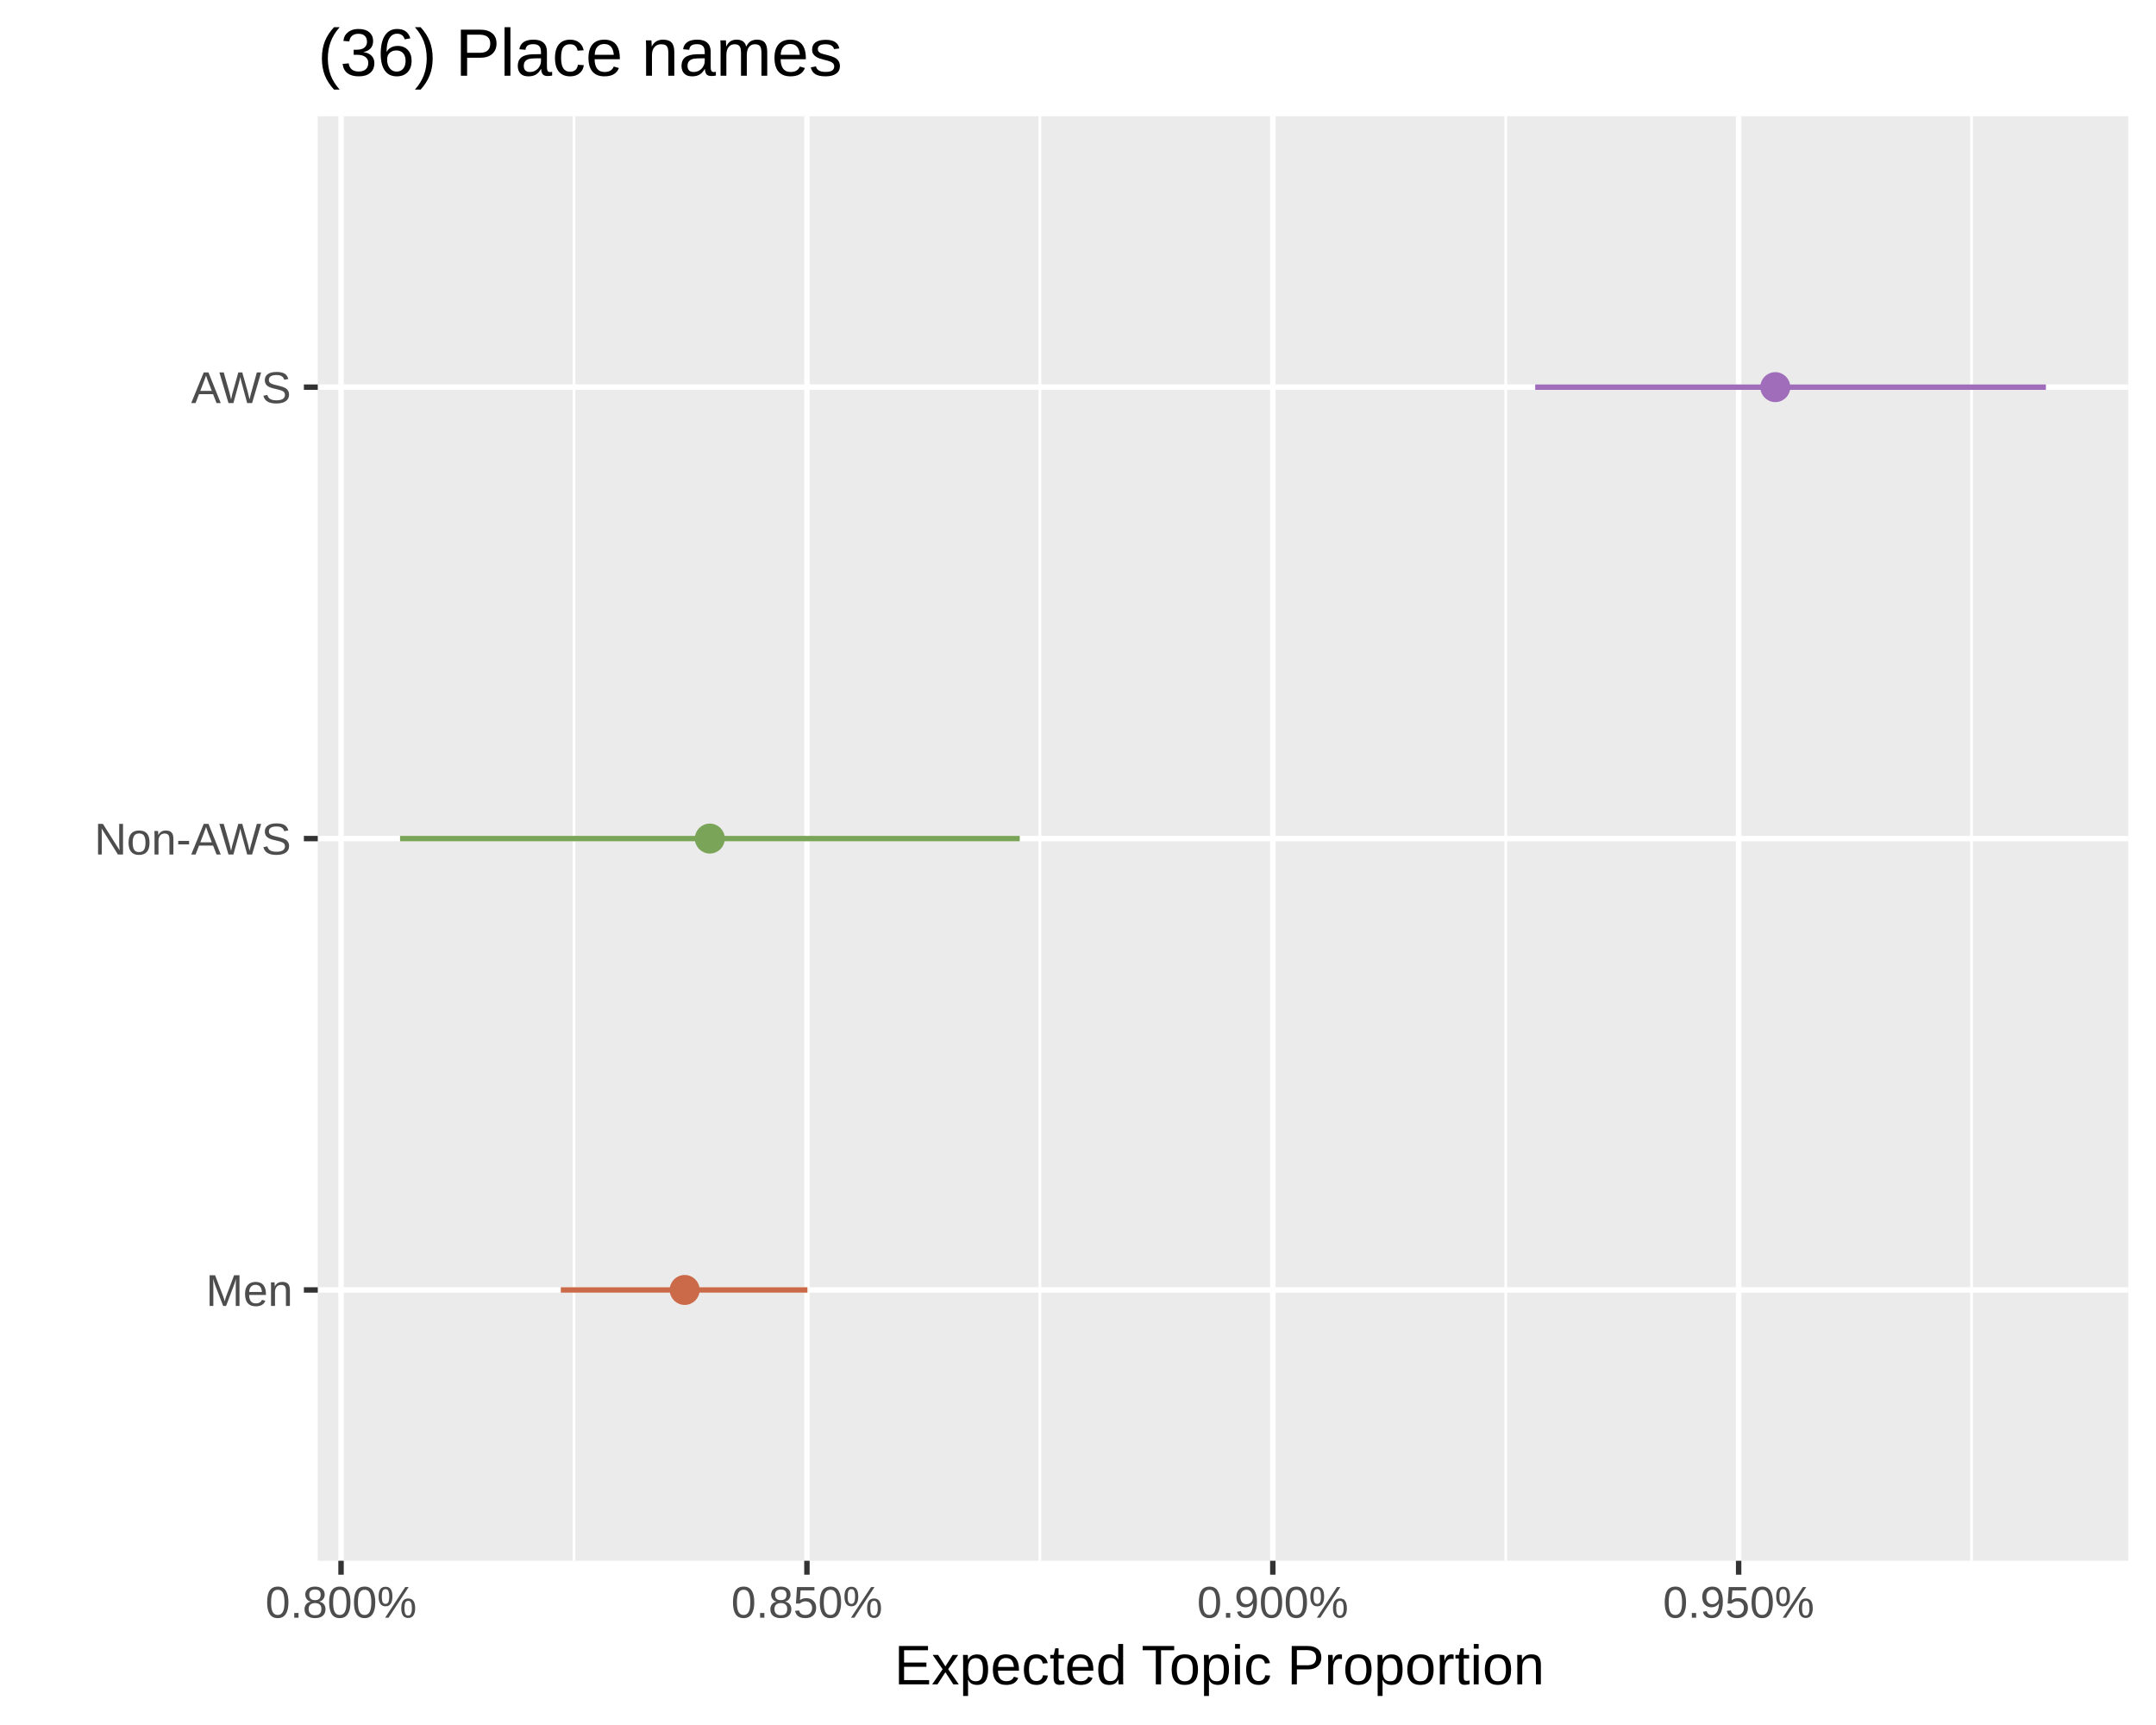
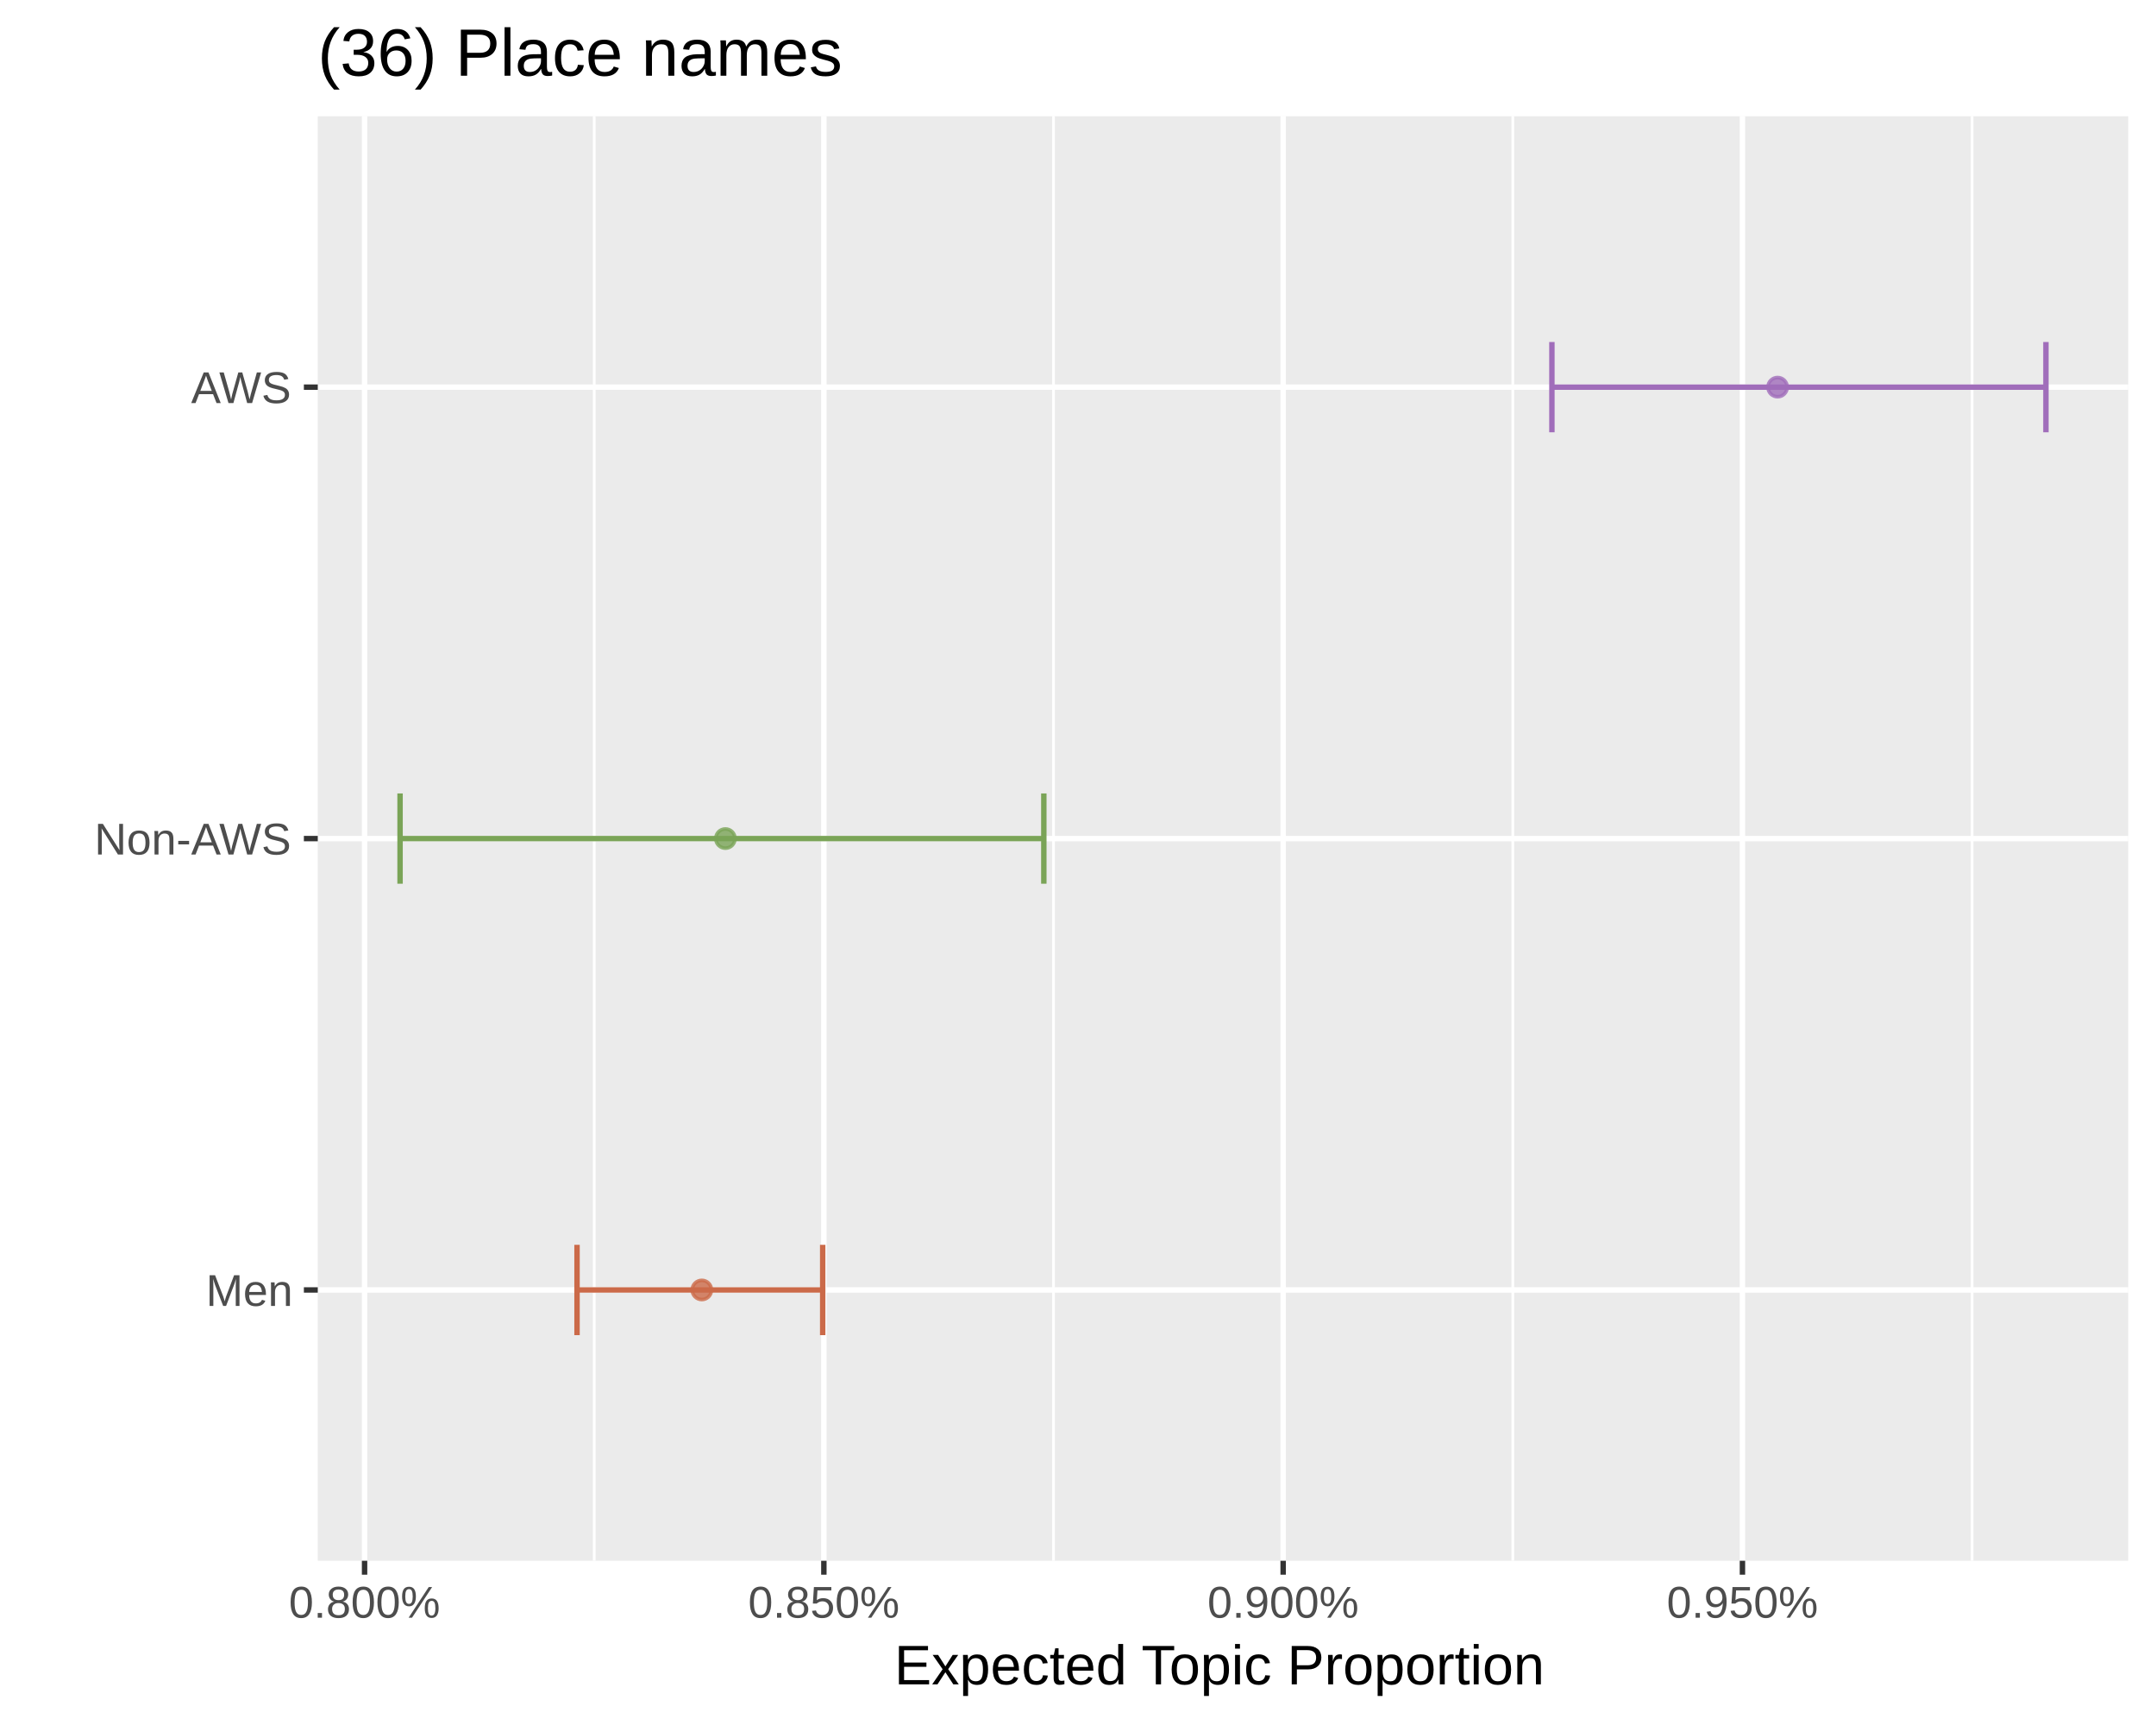
<svg xmlns="http://www.w3.org/2000/svg" viewBox="0 0 425.20 340.16">
  <defs>
    <style type="text/css">
    line, polyline, polygon, path, rect, circle {
      fill: none;
      stroke: #000000;
      stroke-linecap: round;
      stroke-linejoin: round;
      stroke-miterlimit: 10.00;
    }
  </style>
  </defs>
  <rect width="100%" height="100%" style="stroke: none; fill: #FFFFFF;" />
  <rect x="0.00" y="0.00" width="425.20" height="340.16" style="stroke-width: 1.07; stroke: #FFFFFF; fill: #FFFFFF;" />
  <defs>
    <clipPath id="cpNjIuNjd8NDE5LjcyfDMwNy43OHwyMi45Mw==">
      <rect x="62.67" y="22.93" width="357.05" height="284.85" />
    </clipPath>
  </defs>
  <rect x="62.67" y="22.93" width="357.05" height="284.85" style="stroke-width: 1.07; stroke: none; fill: #EBEBEB;" clip-path="url(#cpNjIuNjd8NDE5LjcyfDMwNy43OHwyMi45Mw==)" />
-   <polyline points="113.20,307.78 113.20,22.93 " style="stroke-width: 0.53; stroke: #FFFFFF; stroke-linecap: butt;" clip-path="url(#cpNjIuNjd8NDE5LjcyfDMwNy43OHwyMi45Mw==)" />
-   <polyline points="205.08,307.78 205.08,22.93 " style="stroke-width: 0.53; stroke: #FFFFFF; stroke-linecap: butt;" clip-path="url(#cpNjIuNjd8NDE5LjcyfDMwNy43OHwyMi45Mw==)" />
-   <polyline points="296.96,307.78 296.96,22.93 " style="stroke-width: 0.53; stroke: #FFFFFF; stroke-linecap: butt;" clip-path="url(#cpNjIuNjd8NDE5LjcyfDMwNy43OHwyMi45Mw==)" />
-   <polyline points="388.83,307.78 388.83,22.93 " style="stroke-width: 0.53; stroke: #FFFFFF; stroke-linecap: butt;" clip-path="url(#cpNjIuNjd8NDE5LjcyfDMwNy43OHwyMi45Mw==)" />
+   <polyline points="117.19,307.78 117.19,22.93 " style="stroke-width: 0.53; stroke: #FFFFFF; stroke-linecap: butt;" clip-path="url(#cpNjIuNjd8NDE5LjcyfDMwNy43OHwyMi45Mw==)" />
+   <polyline points="207.77,307.78 207.77,22.93 " style="stroke-width: 0.53; stroke: #FFFFFF; stroke-linecap: butt;" clip-path="url(#cpNjIuNjd8NDE5LjcyfDMwNy43OHwyMi45Mw==)" />
+   <polyline points="298.35,307.78 298.35,22.93 " style="stroke-width: 0.53; stroke: #FFFFFF; stroke-linecap: butt;" clip-path="url(#cpNjIuNjd8NDE5LjcyfDMwNy43OHwyMi45Mw==)" />
+   <polyline points="388.93,307.78 388.93,22.93 " style="stroke-width: 0.53; stroke: #FFFFFF; stroke-linecap: butt;" clip-path="url(#cpNjIuNjd8NDE5LjcyfDMwNy43OHwyMi45Mw==)" />
  <polyline points="62.67,254.37 419.72,254.37 " style="stroke-width: 1.07; stroke: #FFFFFF; stroke-linecap: butt;" clip-path="url(#cpNjIuNjd8NDE5LjcyfDMwNy43OHwyMi45Mw==)" />
  <polyline points="62.67,165.36 419.72,165.36 " style="stroke-width: 1.07; stroke: #FFFFFF; stroke-linecap: butt;" clip-path="url(#cpNjIuNjd8NDE5LjcyfDMwNy43OHwyMi45Mw==)" />
  <polyline points="62.67,76.34 419.72,76.34 " style="stroke-width: 1.07; stroke: #FFFFFF; stroke-linecap: butt;" clip-path="url(#cpNjIuNjd8NDE5LjcyfDMwNy43OHwyMi45Mw==)" />
-   <polyline points="67.26,307.78 67.26,22.93 " style="stroke-width: 1.07; stroke: #FFFFFF; stroke-linecap: butt;" clip-path="url(#cpNjIuNjd8NDE5LjcyfDMwNy43OHwyMi45Mw==)" />
-   <polyline points="159.14,307.78 159.14,22.93 " style="stroke-width: 1.07; stroke: #FFFFFF; stroke-linecap: butt;" clip-path="url(#cpNjIuNjd8NDE5LjcyfDMwNy43OHwyMi45Mw==)" />
-   <polyline points="251.02,307.78 251.02,22.93 " style="stroke-width: 1.07; stroke: #FFFFFF; stroke-linecap: butt;" clip-path="url(#cpNjIuNjd8NDE5LjcyfDMwNy43OHwyMi45Mw==)" />
-   <polyline points="342.89,307.78 342.89,22.93 " style="stroke-width: 1.07; stroke: #FFFFFF; stroke-linecap: butt;" clip-path="url(#cpNjIuNjd8NDE5LjcyfDMwNy43OHwyMi45Mw==)" />
-   <line x1="110.60" y1="254.37" x2="159.24" y2="254.37" style="stroke-width: 1.07; stroke: #CB6A49; stroke-linecap: butt;" clip-path="url(#cpNjIuNjd8NDE5LjcyfDMwNy43OHwyMi45Mw==)" />
-   <line x1="302.77" y1="76.34" x2="403.49" y2="76.34" style="stroke-width: 1.07; stroke: #A06DBA; stroke-linecap: butt;" clip-path="url(#cpNjIuNjd8NDE5LjcyfDMwNy43OHwyMi45Mw==)" />
-   <line x1="78.90" y1="165.36" x2="201.11" y2="165.36" style="stroke-width: 1.07; stroke: #7AA457; stroke-linecap: butt;" clip-path="url(#cpNjIuNjd8NDE5LjcyfDMwNy43OHwyMi45Mw==)" />
-   <circle cx="135.03" cy="254.37" r="1.95pt" style="stroke-width: 0.71; stroke: #CB6A49; fill: #CB6A49;" clip-path="url(#cpNjIuNjd8NDE5LjcyfDMwNy43OHwyMi45Mw==)" />
-   <circle cx="350.12" cy="76.34" r="1.95pt" style="stroke-width: 0.71; stroke: #A06DBA; fill: #A06DBA;" clip-path="url(#cpNjIuNjd8NDE5LjcyfDMwNy43OHwyMi45Mw==)" />
-   <circle cx="139.99" cy="165.36" r="1.95pt" style="stroke-width: 0.71; stroke: #7AA457; fill: #7AA457;" clip-path="url(#cpNjIuNjd8NDE5LjcyfDMwNy43OHwyMi45Mw==)" />
+   <polyline points="71.90,307.78 71.90,22.93 " style="stroke-width: 1.07; stroke: #FFFFFF; stroke-linecap: butt;" clip-path="url(#cpNjIuNjd8NDE5LjcyfDMwNy43OHwyMi45Mw==)" />
+   <polyline points="162.48,307.78 162.48,22.93 " style="stroke-width: 1.07; stroke: #FFFFFF; stroke-linecap: butt;" clip-path="url(#cpNjIuNjd8NDE5LjcyfDMwNy43OHwyMi45Mw==)" />
+   <polyline points="253.06,307.78 253.06,22.93 " style="stroke-width: 1.07; stroke: #FFFFFF; stroke-linecap: butt;" clip-path="url(#cpNjIuNjd8NDE5LjcyfDMwNy43OHwyMi45Mw==)" />
+   <polyline points="343.64,307.78 343.64,22.93 " style="stroke-width: 1.07; stroke: #FFFFFF; stroke-linecap: butt;" clip-path="url(#cpNjIuNjd8NDE5LjcyfDMwNy43OHwyMi45Mw==)" />
+   <polyline points="162.25,263.28 162.25,245.47 " style="stroke-width: 1.07; stroke: #CB6A49; stroke-linecap: butt;" clip-path="url(#cpNjIuNjd8NDE5LjcyfDMwNy43OHwyMi45Mw==)" />
+   <polyline points="162.25,254.37 113.80,254.37 " style="stroke-width: 1.07; stroke: #CB6A49; stroke-linecap: butt;" clip-path="url(#cpNjIuNjd8NDE5LjcyfDMwNy43OHwyMi45Mw==)" />
+   <polyline points="113.80,263.28 113.80,245.47 " style="stroke-width: 1.07; stroke: #CB6A49; stroke-linecap: butt;" clip-path="url(#cpNjIuNjd8NDE5LjcyfDMwNy43OHwyMi45Mw==)" />
+   <polyline points="403.49,85.24 403.49,67.44 " style="stroke-width: 1.07; stroke: #A06DBA; stroke-linecap: butt;" clip-path="url(#cpNjIuNjd8NDE5LjcyfDMwNy43OHwyMi45Mw==)" />
+   <polyline points="403.49,76.34 306.06,76.34 " style="stroke-width: 1.07; stroke: #A06DBA; stroke-linecap: butt;" clip-path="url(#cpNjIuNjd8NDE5LjcyfDMwNy43OHwyMi45Mw==)" />
+   <polyline points="306.06,85.24 306.06,67.44 " style="stroke-width: 1.07; stroke: #A06DBA; stroke-linecap: butt;" clip-path="url(#cpNjIuNjd8NDE5LjcyfDMwNy43OHwyMi45Mw==)" />
+   <polyline points="205.86,174.26 205.86,156.46 " style="stroke-width: 1.07; stroke: #7AA457; stroke-linecap: butt;" clip-path="url(#cpNjIuNjd8NDE5LjcyfDMwNy43OHwyMi45Mw==)" />
+   <polyline points="205.86,165.36 78.90,165.36 " style="stroke-width: 1.07; stroke: #7AA457; stroke-linecap: butt;" clip-path="url(#cpNjIuNjd8NDE5LjcyfDMwNy43OHwyMi45Mw==)" />
+   <polyline points="78.90,174.26 78.90,156.46 " style="stroke-width: 1.07; stroke: #7AA457; stroke-linecap: butt;" clip-path="url(#cpNjIuNjd8NDE5LjcyfDMwNy43OHwyMi45Mw==)" />
+   <circle cx="138.41" cy="254.37" r="1.42pt" style="stroke-width: 0.71; stroke: #CB6A49; stroke-opacity: 0.80; fill: #CB6A49; fill-opacity: 0.80;" clip-path="url(#cpNjIuNjd8NDE5LjcyfDMwNy43OHwyMi45Mw==)" />
+   <circle cx="350.57" cy="76.34" r="1.42pt" style="stroke-width: 0.71; stroke: #A06DBA; stroke-opacity: 0.80; fill: #A06DBA; fill-opacity: 0.80;" clip-path="url(#cpNjIuNjd8NDE5LjcyfDMwNy43OHwyMi45Mw==)" />
+   <circle cx="143.06" cy="165.36" r="1.42pt" style="stroke-width: 0.71; stroke: #7AA457; stroke-opacity: 0.80; fill: #7AA457; fill-opacity: 0.80;" clip-path="url(#cpNjIuNjd8NDE5LjcyfDMwNy43OHwyMi45Mw==)" />
  <defs>
    <clipPath id="cpMC4wMHw0MjUuMjB8MzQwLjE2fDAuMDA=">
      <rect x="0.00" y="0.00" width="425.20" height="340.16" />
    </clipPath>
  </defs>
  <g clip-path="url(#cpMC4wMHw0MjUuMjB8MzQwLjE2fDAuMDA=)">
    <text x="40.62" y="257.52" style="font-size: 8.80px; fill: #4D4D4D; font-family: Arial;" textLength="17.12px" lengthAdjust="spacingAndGlyphs">Men</text>
  </g>
  <g clip-path="url(#cpMC4wMHw0MjUuMjB8MzQwLjE2fDAuMDA=)">
    <text x="18.62" y="168.51" style="font-size: 8.80px; fill: #4D4D4D; font-family: Arial;" textLength="39.12px" lengthAdjust="spacingAndGlyphs">Non-AWS</text>
  </g>
  <g clip-path="url(#cpMC4wMHw0MjUuMjB8MzQwLjE2fDAuMDA=)">
    <text x="37.69" y="79.49" style="font-size: 8.80px; fill: #4D4D4D; font-family: Arial;" textLength="20.04px" lengthAdjust="spacingAndGlyphs">AWS</text>
  </g>
  <polyline points="59.93,254.37 62.67,254.37 " style="stroke-width: 1.07; stroke: #333333; stroke-linecap: butt;" clip-path="url(#cpMC4wMHw0MjUuMjB8MzQwLjE2fDAuMDA=)" />
  <polyline points="59.93,165.36 62.67,165.36 " style="stroke-width: 1.07; stroke: #333333; stroke-linecap: butt;" clip-path="url(#cpMC4wMHw0MjUuMjB8MzQwLjE2fDAuMDA=)" />
  <polyline points="59.93,76.34 62.67,76.34 " style="stroke-width: 1.07; stroke: #333333; stroke-linecap: butt;" clip-path="url(#cpMC4wMHw0MjUuMjB8MzQwLjE2fDAuMDA=)" />
-   <polyline points="67.26,310.52 67.26,307.78 " style="stroke-width: 1.07; stroke: #333333; stroke-linecap: butt;" clip-path="url(#cpMC4wMHw0MjUuMjB8MzQwLjE2fDAuMDA=)" />
-   <polyline points="159.14,310.52 159.14,307.78 " style="stroke-width: 1.07; stroke: #333333; stroke-linecap: butt;" clip-path="url(#cpMC4wMHw0MjUuMjB8MzQwLjE2fDAuMDA=)" />
-   <polyline points="251.02,310.52 251.02,307.78 " style="stroke-width: 1.07; stroke: #333333; stroke-linecap: butt;" clip-path="url(#cpMC4wMHw0MjUuMjB8MzQwLjE2fDAuMDA=)" />
-   <polyline points="342.89,310.52 342.89,307.78 " style="stroke-width: 1.07; stroke: #333333; stroke-linecap: butt;" clip-path="url(#cpMC4wMHw0MjUuMjB8MzQwLjE2fDAuMDA=)" />
+   <polyline points="71.90,310.52 71.90,307.78 " style="stroke-width: 1.07; stroke: #333333; stroke-linecap: butt;" clip-path="url(#cpMC4wMHw0MjUuMjB8MzQwLjE2fDAuMDA=)" />
+   <polyline points="162.48,310.52 162.48,307.78 " style="stroke-width: 1.07; stroke: #333333; stroke-linecap: butt;" clip-path="url(#cpMC4wMHw0MjUuMjB8MzQwLjE2fDAuMDA=)" />
+   <polyline points="253.06,310.52 253.06,307.78 " style="stroke-width: 1.07; stroke: #333333; stroke-linecap: butt;" clip-path="url(#cpMC4wMHw0MjUuMjB8MzQwLjE2fDAuMDA=)" />
+   <polyline points="343.64,310.52 343.64,307.78 " style="stroke-width: 1.07; stroke: #333333; stroke-linecap: butt;" clip-path="url(#cpMC4wMHw0MjUuMjB8MzQwLjE2fDAuMDA=)" />
  <g clip-path="url(#cpMC4wMHw0MjUuMjB8MzQwLjE2fDAuMDA=)">
-     <text x="52.34" y="319.01" style="font-size: 8.80px; fill: #4D4D4D; font-family: Arial;" textLength="29.85px" lengthAdjust="spacingAndGlyphs">0.800%</text>
+     <text x="56.97" y="319.01" style="font-size: 8.80px; fill: #4D4D4D; font-family: Arial;" textLength="29.85px" lengthAdjust="spacingAndGlyphs">0.800%</text>
  </g>
  <g clip-path="url(#cpMC4wMHw0MjUuMjB8MzQwLjE2fDAuMDA=)">
-     <text x="144.21" y="319.01" style="font-size: 8.80px; fill: #4D4D4D; font-family: Arial;" textLength="29.85px" lengthAdjust="spacingAndGlyphs">0.850%</text>
+     <text x="147.55" y="319.01" style="font-size: 8.80px; fill: #4D4D4D; font-family: Arial;" textLength="29.85px" lengthAdjust="spacingAndGlyphs">0.850%</text>
  </g>
  <g clip-path="url(#cpMC4wMHw0MjUuMjB8MzQwLjE2fDAuMDA=)">
-     <text x="236.09" y="319.01" style="font-size: 8.80px; fill: #4D4D4D; font-family: Arial;" textLength="29.85px" lengthAdjust="spacingAndGlyphs">0.900%</text>
+     <text x="238.13" y="319.01" style="font-size: 8.80px; fill: #4D4D4D; font-family: Arial;" textLength="29.85px" lengthAdjust="spacingAndGlyphs">0.900%</text>
  </g>
  <g clip-path="url(#cpMC4wMHw0MjUuMjB8MzQwLjE2fDAuMDA=)">
-     <text x="327.97" y="319.01" style="font-size: 8.80px; fill: #4D4D4D; font-family: Arial;" textLength="29.85px" lengthAdjust="spacingAndGlyphs">0.950%</text>
+     <text x="328.71" y="319.01" style="font-size: 8.80px; fill: #4D4D4D; font-family: Arial;" textLength="29.85px" lengthAdjust="spacingAndGlyphs">0.950%</text>
  </g>
  <g clip-path="url(#cpMC4wMHw0MjUuMjB8MzQwLjE2fDAuMDA=)">
    <text x="176.38" y="332.15" style="font-size: 11.00px; font-family: Arial;" textLength="129.63px" lengthAdjust="spacingAndGlyphs">Expected Topic Proportion</text>
  </g>
  <g clip-path="url(#cpMC4wMHw0MjUuMjB8MzQwLjE2fDAuMDA=)">
    <text x="62.67" y="14.93" style="font-size: 13.20px; font-family: Arial;" textLength="103.45px" lengthAdjust="spacingAndGlyphs">(36) Place names</text>
  </g>
</svg>
